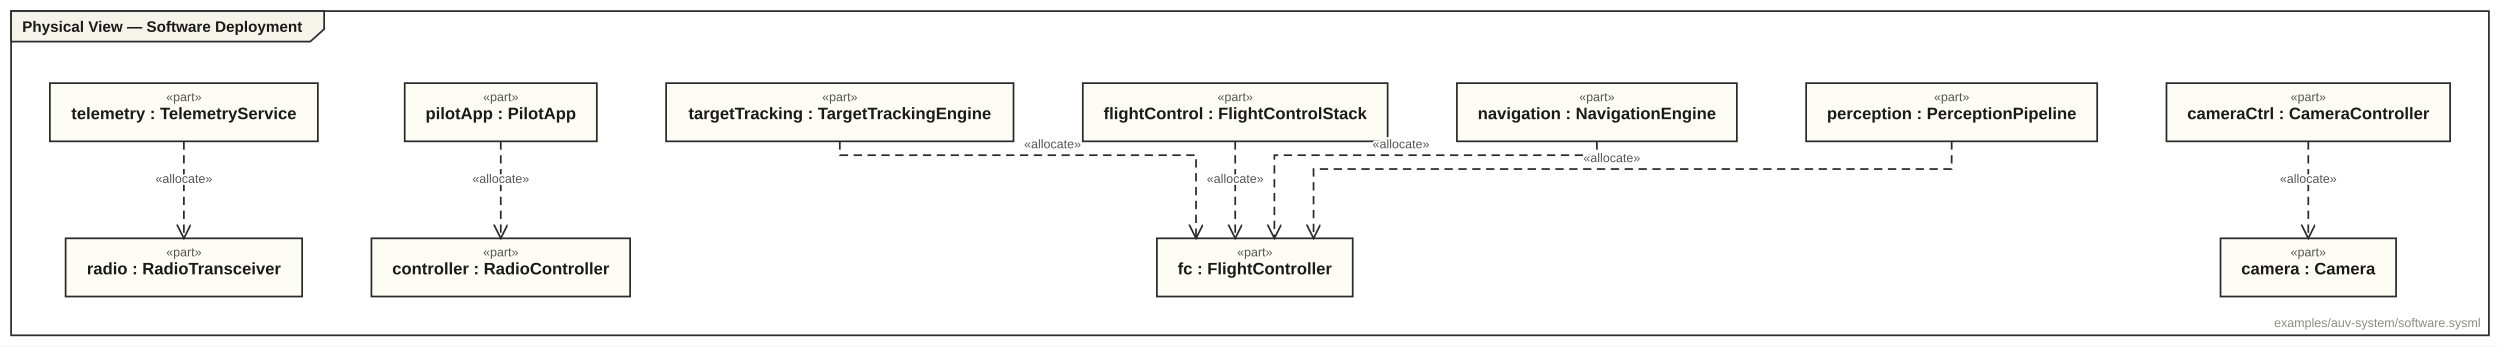
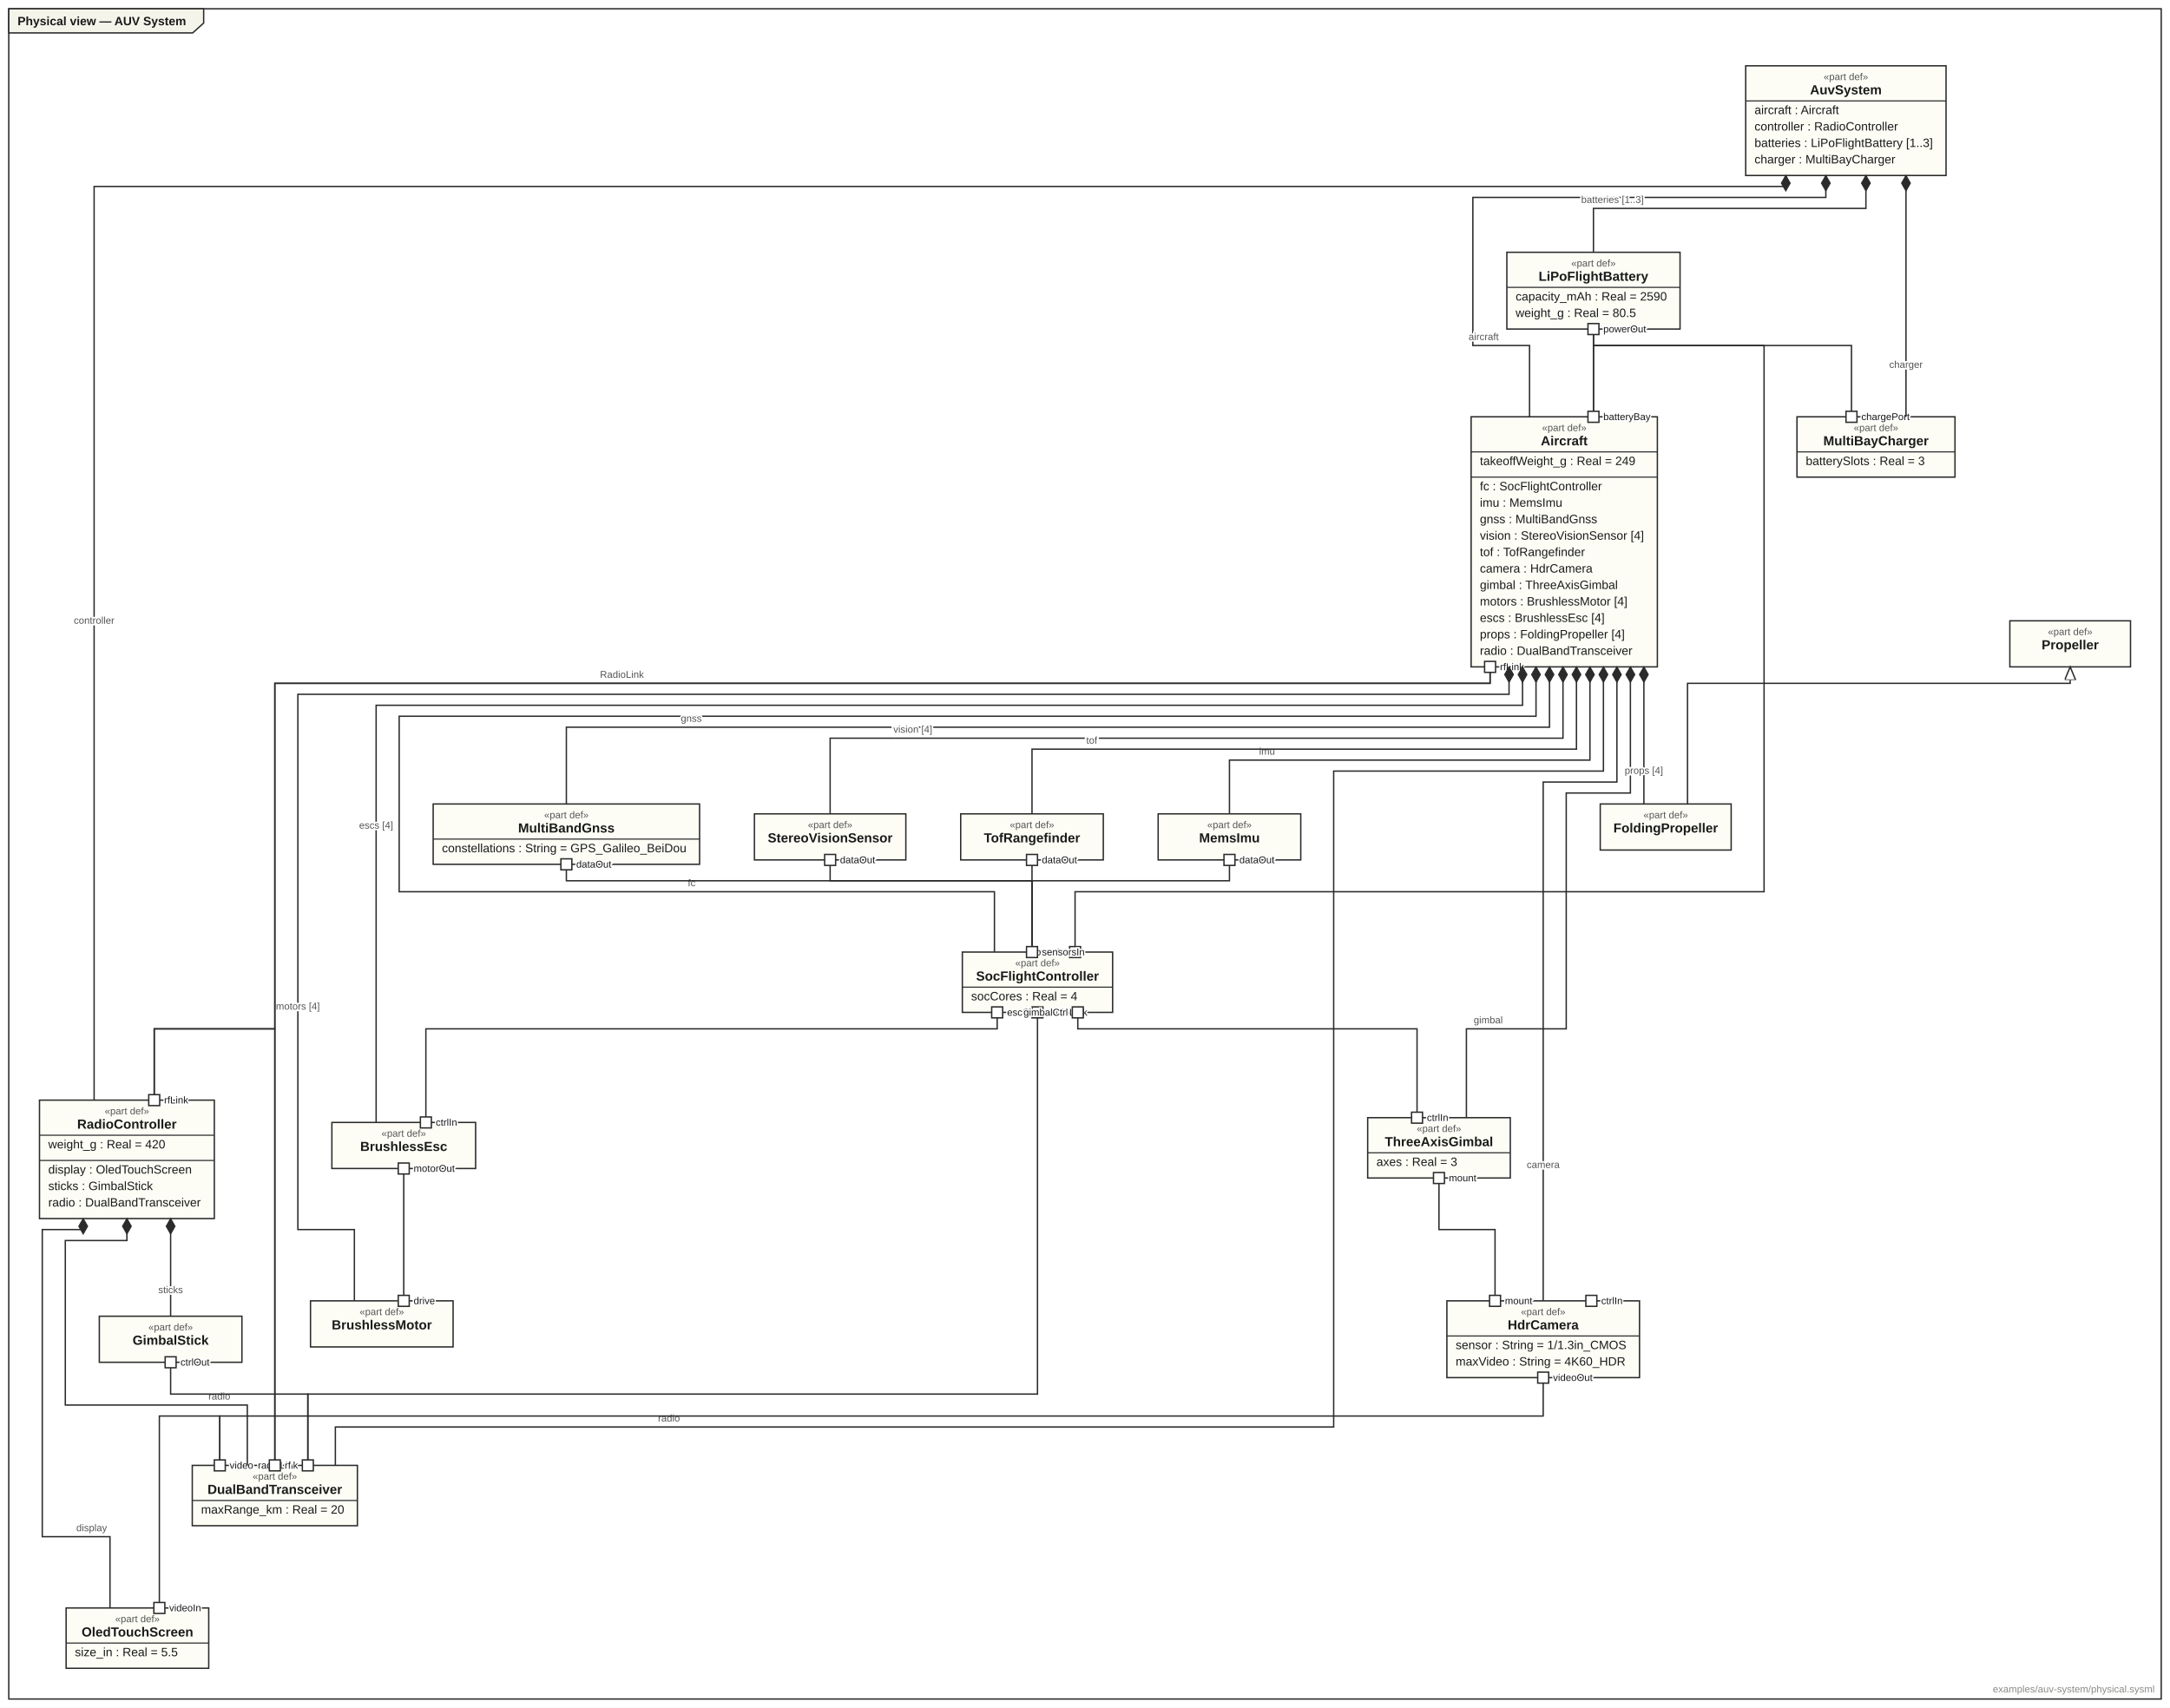
- <svg xmlns="http://www.w3.org/2000/svg" width="1804.23" height="250" viewBox="0 0 1804.23 250" font-family="Arial, Helvetica, Segoe UI, sans-serif">
+ <svg xmlns="http://www.w3.org/2000/svg" width="1978.152" height="1557" viewBox="0 0 1978.152 1557" font-family="Arial, Helvetica, Segoe UI, sans-serif">
  <defs>
    <marker id="triangle" markerWidth="14" markerHeight="12" refX="12" refY="5" orient="auto-start-reverse" markerUnits="userSpaceOnUse">
      <path d="M0,0 L12,5 L0,10 z" fill="white" stroke="#2b2b2b" stroke-width="1.25" />
    </marker>
    <marker id="diamond" markerWidth="18" markerHeight="12" refX="15" refY="5" orient="auto-start-reverse" markerUnits="userSpaceOnUse">
      <path d="M1,5 L8,1 L15,5 L8,9 z" fill="#2b2b2b" stroke="#2b2b2b" />
    </marker>
    <marker id="openArrow" markerWidth="12" markerHeight="12" refX="10" refY="5" orient="auto" markerUnits="userSpaceOnUse">
      <path d="M0,0 L10,5 L0,10" fill="none" stroke="#2b2b2b" stroke-width="1.25" />
    </marker>
  </defs>
-   <rect x="0" y="0" width="1804.23" height="250" fill="white" />
-   <rect x="8" y="8" width="1788.23" height="234" fill="none" stroke="#2b2b2b" stroke-width="1.25" />
-   <path d="M8,8 L8,30 L223.945,30 L233.945,21 L233.945,8 Z" fill="#f4f4ea" stroke="#2b2b2b" stroke-width="1.25" />
-   <text x="16" y="23" font-size="11" font-weight="600" fill="#1a1a1a">Physical View — Software Deployment</text>
-   <text x="1790.23" y="236" text-anchor="end" font-size="9" fill="#8a8a86">examples/auv-system/software.sysml</text>
-   <g>
-     <rect x="781.446" y="60" width="219.996" height="42" fill="#fdfdf6" stroke="#2b2b2b" stroke-width="1.25" />
-     <text x="891.444" y="73" text-anchor="middle" font-size="9" fill="#555555">«part»</text>
-     <text x="891.444" y="86" text-anchor="middle" font-size="12" font-weight="600" fill="#1a1a1a">flightControl : FlightControlStack</text>
-   </g>
-   <g>
-     <rect x="834.91" y="172" width="141.336" height="42" fill="#fdfdf6" stroke="#2b2b2b" stroke-width="1.25" />
-     <text x="905.578" y="185" text-anchor="middle" font-size="9" fill="#555555">«part»</text>
-     <text x="905.578" y="198" text-anchor="middle" font-size="12" font-weight="600" fill="#1a1a1a">fc : FlightController</text>
-   </g>
-   <g>
-     <rect x="1051.442" y="60" width="202.032" height="42" fill="#fdfdf6" stroke="#2b2b2b" stroke-width="1.25" />
-     <text x="1152.458" y="73" text-anchor="middle" font-size="9" fill="#555555">«part»</text>
-     <text x="1152.458" y="86" text-anchor="middle" font-size="12" font-weight="600" fill="#1a1a1a">navigation : NavigationEngine</text>
-   </g>
-   <g>
-     <rect x="1303.474" y="60" width="210.048" height="42" fill="#fdfdf6" stroke="#2b2b2b" stroke-width="1.25" />
-     <text x="1408.498" y="73" text-anchor="middle" font-size="9" fill="#555555">«part»</text>
-     <text x="1408.498" y="86" text-anchor="middle" font-size="12" font-weight="600" fill="#1a1a1a">perception : PerceptionPipeline</text>
-   </g>
-   <g>
-     <rect x="480.73" y="60" width="250.716" height="42" fill="#fdfdf6" stroke="#2b2b2b" stroke-width="1.25" />
-     <text x="606.088" y="73" text-anchor="middle" font-size="9" fill="#555555">«part»</text>
-     <text x="606.088" y="86" text-anchor="middle" font-size="12" font-weight="600" fill="#1a1a1a">targetTracking : TargetTrackingEngine</text>
-   </g>
-   <g>
-     <rect x="1563.522" y="60" width="204.708" height="42" fill="#fdfdf6" stroke="#2b2b2b" stroke-width="1.25" />
-     <text x="1665.876" y="73" text-anchor="middle" font-size="9" fill="#555555">«part»</text>
-     <text x="1665.876" y="86" text-anchor="middle" font-size="12" font-weight="600" fill="#1a1a1a">cameraCtrl : CameraController</text>
-   </g>
-   <g>
-     <rect x="1602.522" y="172" width="126.708" height="42" fill="#fdfdf6" stroke="#2b2b2b" stroke-width="1.25" />
-     <text x="1665.876" y="185" text-anchor="middle" font-size="9" fill="#555555">«part»</text>
-     <text x="1665.876" y="198" text-anchor="middle" font-size="12" font-weight="600" fill="#1a1a1a">camera : Camera</text>
-   </g>
-   <g>
-     <rect x="36" y="60" width="193.404" height="42" fill="#fdfdf6" stroke="#2b2b2b" stroke-width="1.25" />
-     <text x="132.702" y="73" text-anchor="middle" font-size="9" fill="#555555">«part»</text>
-     <text x="132.702" y="86" text-anchor="middle" font-size="12" font-weight="600" fill="#1a1a1a">telemetry : TelemetryService</text>
-   </g>
-   <g>
-     <rect x="47.346" y="172" width="170.712" height="42" fill="#fdfdf6" stroke="#2b2b2b" stroke-width="1.25" />
-     <text x="132.702" y="185" text-anchor="middle" font-size="9" fill="#555555">«part»</text>
-     <text x="132.702" y="198" text-anchor="middle" font-size="12" font-weight="600" fill="#1a1a1a">radio : RadioTransceiver</text>
-   </g>
-   <g>
-     <rect x="292.07" y="60" width="138.66" height="42" fill="#fdfdf6" stroke="#2b2b2b" stroke-width="1.25" />
-     <text x="361.4" y="73" text-anchor="middle" font-size="9" fill="#555555">«part»</text>
-     <text x="361.4" y="86" text-anchor="middle" font-size="12" font-weight="600" fill="#1a1a1a">pilotApp : PilotApp</text>
-   </g>
-   <g>
-     <rect x="268.058" y="172" width="186.684" height="42" fill="#fdfdf6" stroke="#2b2b2b" stroke-width="1.25" />
-     <text x="361.4" y="185" text-anchor="middle" font-size="9" fill="#555555">«part»</text>
-     <text x="361.4" y="198" text-anchor="middle" font-size="12" font-weight="600" fill="#1a1a1a">controller : RadioController</text>
-   </g>
-   <polyline points="891.444,102 891.444,172" fill="none" stroke="#2b2b2b" stroke-width="1.25" stroke-dasharray="6 4" marker-end="url(#openArrow)" />
-   <text x="891.444" y="132" text-anchor="middle" font-size="9" fill="#555555" paint-order="stroke" stroke="white" stroke-width="3">«allocate»</text>
-   <polyline points="1152.458,102 1152.458,112 919.711,112 919.711,172" fill="none" stroke="#2b2b2b" stroke-width="1.25" stroke-dasharray="6 4" marker-end="url(#openArrow)" />
-   <text x="1011.085" y="107" text-anchor="middle" font-size="9" fill="#555555" paint-order="stroke" stroke="white" stroke-width="3">«allocate»</text>
-   <polyline points="1408.498,102 1408.498,122 947.978,122 947.978,172" fill="none" stroke="#2b2b2b" stroke-width="1.25" stroke-dasharray="6 4" marker-end="url(#openArrow)" />
-   <text x="1163.238" y="117" text-anchor="middle" font-size="9" fill="#555555" paint-order="stroke" stroke="white" stroke-width="3">«allocate»</text>
-   <polyline points="606.088,102 606.088,112 863.177,112 863.177,172" fill="none" stroke="#2b2b2b" stroke-width="1.25" stroke-dasharray="6 4" marker-end="url(#openArrow)" />
-   <text x="759.632" y="107" text-anchor="middle" font-size="9" fill="#555555" paint-order="stroke" stroke="white" stroke-width="3">«allocate»</text>
-   <polyline points="1665.876,102 1665.876,172" fill="none" stroke="#2b2b2b" stroke-width="1.25" stroke-dasharray="6 4" marker-end="url(#openArrow)" />
-   <text x="1665.876" y="132" text-anchor="middle" font-size="9" fill="#555555" paint-order="stroke" stroke="white" stroke-width="3">«allocate»</text>
-   <polyline points="132.702,102 132.702,172" fill="none" stroke="#2b2b2b" stroke-width="1.25" stroke-dasharray="6 4" marker-end="url(#openArrow)" />
-   <text x="132.702" y="132" text-anchor="middle" font-size="9" fill="#555555" paint-order="stroke" stroke="white" stroke-width="3">«allocate»</text>
-   <polyline points="361.4,102 361.4,172" fill="none" stroke="#2b2b2b" stroke-width="1.25" stroke-dasharray="6 4" marker-end="url(#openArrow)" />
-   <text x="361.4" y="132" text-anchor="middle" font-size="9" fill="#555555" paint-order="stroke" stroke="white" stroke-width="3">«allocate»</text>
+   <rect x="0" y="0" width="1978.152" height="1557" fill="white" />
+   <rect x="8" y="8" width="1962.152" height="1541" fill="none" stroke="#2b2b2b" stroke-width="1.25" />
+   <path d="M8,8 L8,30 L175.666,30 L185.666,21 L185.666,8 Z" fill="#f4f4ea" stroke="#2b2b2b" stroke-width="1.25" />
+   <text x="16" y="23" font-size="11" font-weight="600" fill="#1a1a1a">Physical view — AUV System</text>
+   <text x="1964.152" y="1543" text-anchor="end" font-size="9" fill="#8a8a86">examples/auv-system/physical.sysml</text>
+   <g>
+     <rect x="877.262" y="868" width="137" height="55" fill="#fdfdf6" stroke="#2b2b2b" stroke-width="1.25" />
+     <text x="945.762" y="881" text-anchor="middle" font-size="9" fill="#555555">«part def»</text>
+     <text x="945.762" y="894" text-anchor="middle" font-size="12" font-weight="600" fill="#1a1a1a">SocFlightController</text>
+     <line x1="877.262" y1="900" x2="1014.262" y2="900" stroke="#2b2b2b" stroke-width="1" />
+     <text x="885.262" y="912" font-size="11" fill="#1a1a1a">socCores : Real = 4</text>
+     <rect x="975.012" y="863" width="10" height="10" fill="white" stroke="#2b2b2b" stroke-width="1.25" />
+     <text x="971.012" y="871" text-anchor="end" font-size="9" fill="#1a1a1a" paint-order="stroke" stroke="white" stroke-width="2.5">powerIn</text>
+     <rect x="935.762" y="863" width="10" height="10" fill="white" stroke="#2b2b2b" stroke-width="1.25" />
+     <text x="949.762" y="871" font-size="9" fill="#1a1a1a" paint-order="stroke" stroke="white" stroke-width="2.5">sensorsIn</text>
+     <rect x="904.012" y="918" width="10" height="10" fill="white" stroke="#2b2b2b" stroke-width="1.25" />
+     <text x="918.012" y="926" font-size="9" fill="#1a1a1a" paint-order="stroke" stroke="white" stroke-width="2.5">escOut</text>
+     <rect x="940.762" y="918" width="10" height="10" fill="white" stroke="#2b2b2b" stroke-width="1.25" />
+     <text x="954.762" y="926" font-size="9" fill="#1a1a1a" paint-order="stroke" stroke="white" stroke-width="2.5">radioLink</text>
+     <rect x="977.512" y="918" width="10" height="10" fill="white" stroke="#2b2b2b" stroke-width="1.25" />
+     <text x="973.512" y="926" text-anchor="end" font-size="9" fill="#1a1a1a" paint-order="stroke" stroke="white" stroke-width="2.5">gimbalCtrl</text>
+   </g>
+   <g>
+     <rect x="1055.762" y="742" width="130" height="42" fill="#fdfdf6" stroke="#2b2b2b" stroke-width="1.25" />
+     <text x="1120.762" y="755" text-anchor="middle" font-size="9" fill="#555555">«part def»</text>
+     <text x="1120.762" y="768" text-anchor="middle" font-size="12" font-weight="600" fill="#1a1a1a">MemsImu</text>
+     <rect x="1115.762" y="779" width="10" height="10" fill="white" stroke="#2b2b2b" stroke-width="1.25" />
+     <text x="1129.762" y="787" font-size="9" fill="#1a1a1a" paint-order="stroke" stroke="white" stroke-width="2.5">dataOut</text>
+   </g>
+   <g>
+     <rect x="394.877" y="733" width="242.849" height="55" fill="#fdfdf6" stroke="#2b2b2b" stroke-width="1.25" />
+     <text x="516.302" y="746" text-anchor="middle" font-size="9" fill="#555555">«part def»</text>
+     <text x="516.302" y="759" text-anchor="middle" font-size="12" font-weight="600" fill="#1a1a1a">MultiBandGnss</text>
+     <line x1="394.877" y1="765" x2="637.726" y2="765" stroke="#2b2b2b" stroke-width="1" />
+     <text x="402.877" y="777" font-size="11" fill="#1a1a1a">constellations : String = GPS_Galileo_BeiDou</text>
+     <rect x="511.302" y="783" width="10" height="10" fill="white" stroke="#2b2b2b" stroke-width="1.25" />
+     <text x="525.302" y="791" font-size="9" fill="#1a1a1a" paint-order="stroke" stroke="white" stroke-width="2.5">dataOut</text>
+   </g>
+   <g>
+     <rect x="687.726" y="742" width="138.036" height="42" fill="#fdfdf6" stroke="#2b2b2b" stroke-width="1.25" />
+     <text x="756.744" y="755" text-anchor="middle" font-size="9" fill="#555555">«part def»</text>
+     <text x="756.744" y="768" text-anchor="middle" font-size="12" font-weight="600" fill="#1a1a1a">StereoVisionSensor</text>
+     <rect x="751.744" y="779" width="10" height="10" fill="white" stroke="#2b2b2b" stroke-width="1.25" />
+     <text x="765.744" y="787" font-size="9" fill="#1a1a1a" paint-order="stroke" stroke="white" stroke-width="2.5">dataOut</text>
+   </g>
+   <g>
+     <rect x="875.762" y="742" width="130" height="42" fill="#fdfdf6" stroke="#2b2b2b" stroke-width="1.25" />
+     <text x="940.762" y="755" text-anchor="middle" font-size="9" fill="#555555">«part def»</text>
+     <text x="940.762" y="768" text-anchor="middle" font-size="12" font-weight="600" fill="#1a1a1a">TofRangefinder</text>
+     <rect x="935.762" y="779" width="10" height="10" fill="white" stroke="#2b2b2b" stroke-width="1.25" />
+     <text x="949.762" y="787" font-size="9" fill="#1a1a1a" paint-order="stroke" stroke="white" stroke-width="2.5">dataOut</text>
+   </g>
+   <g>
+     <rect x="1318.965" y="1186" width="175.595" height="70" fill="#fdfdf6" stroke="#2b2b2b" stroke-width="1.25" />
+     <text x="1406.762" y="1199" text-anchor="middle" font-size="9" fill="#555555">«part def»</text>
+     <text x="1406.762" y="1212" text-anchor="middle" font-size="12" font-weight="600" fill="#1a1a1a">HdrCamera</text>
+     <line x1="1318.965" y1="1218" x2="1494.56" y2="1218" stroke="#2b2b2b" stroke-width="1" />
+     <text x="1326.965" y="1230" font-size="11" fill="#1a1a1a">sensor : String = 1/1.3in_CMOS</text>
+     <text x="1326.965" y="1245" font-size="11" fill="#1a1a1a">maxVideo : String = 4K60_HDR</text>
+     <rect x="1357.863" y="1181" width="10" height="10" fill="white" stroke="#2b2b2b" stroke-width="1.25" />
+     <text x="1371.863" y="1189" font-size="9" fill="#1a1a1a" paint-order="stroke" stroke="white" stroke-width="2.5">mount</text>
+     <rect x="1445.661" y="1181" width="10" height="10" fill="white" stroke="#2b2b2b" stroke-width="1.25" />
+     <text x="1459.661" y="1189" font-size="9" fill="#1a1a1a" paint-order="stroke" stroke="white" stroke-width="2.5">ctrlIn</text>
+     <rect x="1401.762" y="1251" width="10" height="10" fill="white" stroke="#2b2b2b" stroke-width="1.25" />
+     <text x="1415.762" y="1259" font-size="9" fill="#1a1a1a" paint-order="stroke" stroke="white" stroke-width="2.5">videoOut</text>
+   </g>
+   <g>
+     <rect x="1246.762" y="1019" width="130" height="55" fill="#fdfdf6" stroke="#2b2b2b" stroke-width="1.25" />
+     <text x="1311.762" y="1032" text-anchor="middle" font-size="9" fill="#555555">«part def»</text>
+     <text x="1311.762" y="1045" text-anchor="middle" font-size="12" font-weight="600" fill="#1a1a1a">ThreeAxisGimbal</text>
+     <line x1="1246.762" y1="1051" x2="1376.762" y2="1051" stroke="#2b2b2b" stroke-width="1" />
+     <text x="1254.762" y="1063" font-size="11" fill="#1a1a1a">axes : Real = 3</text>
+     <rect x="1306.762" y="1069" width="10" height="10" fill="white" stroke="#2b2b2b" stroke-width="1.25" />
+     <text x="1320.762" y="1077" font-size="9" fill="#1a1a1a" paint-order="stroke" stroke="white" stroke-width="2.5">mount</text>
+     <rect x="1286.762" y="1014" width="10" height="10" fill="white" stroke="#2b2b2b" stroke-width="1.25" />
+     <text x="1300.762" y="1022" font-size="9" fill="#1a1a1a" paint-order="stroke" stroke="white" stroke-width="2.5">ctrlIn</text>
+   </g>
+   <g>
+     <rect x="283.048" y="1186" width="130" height="42" fill="#fdfdf6" stroke="#2b2b2b" stroke-width="1.25" />
+     <text x="348.048" y="1199" text-anchor="middle" font-size="9" fill="#555555">«part def»</text>
+     <text x="348.048" y="1212" text-anchor="middle" font-size="12" font-weight="600" fill="#1a1a1a">BrushlessMotor</text>
+     <rect x="363.048" y="1181" width="10" height="10" fill="white" stroke="#2b2b2b" stroke-width="1.25" />
+     <text x="377.048" y="1189" font-size="9" fill="#1a1a1a" paint-order="stroke" stroke="white" stroke-width="2.5">drive</text>
+   </g>
+   <g>
+     <rect x="302.536" y="1023.333" width="131.024" height="42" fill="#fdfdf6" stroke="#2b2b2b" stroke-width="1.25" />
+     <text x="368.048" y="1036.333" text-anchor="middle" font-size="9" fill="#555555">«part def»</text>
+     <text x="368.048" y="1049.333" text-anchor="middle" font-size="12" font-weight="600" fill="#1a1a1a">BrushlessEsc</text>
+     <rect x="383.218" y="1018.333" width="10" height="10" fill="white" stroke="#2b2b2b" stroke-width="1.25" />
+     <text x="397.218" y="1026.333" font-size="9" fill="#1a1a1a" paint-order="stroke" stroke="white" stroke-width="2.5">ctrlIn</text>
+     <rect x="363.048" y="1060.333" width="10" height="10" fill="white" stroke="#2b2b2b" stroke-width="1.25" />
+     <text x="377.048" y="1068.333" font-size="9" fill="#1a1a1a" paint-order="stroke" stroke="white" stroke-width="2.5">motorOut</text>
+   </g>
+   <g>
+     <rect x="1832.152" y="566" width="110" height="42" fill="#fdfdf6" stroke="#2b2b2b" stroke-width="1.25" />
+     <text x="1887.152" y="579" text-anchor="middle" font-size="9" fill="#555555">«part def»</text>
+     <text x="1887.152" y="592" text-anchor="middle" font-size="12" font-weight="600" fill="#1a1a1a">Propeller</text>
+   </g>
+   <g>
+     <rect x="1458.762" y="733" width="119.352" height="42" fill="#fdfdf6" stroke="#2b2b2b" stroke-width="1.25" />
+     <text x="1518.438" y="746" text-anchor="middle" font-size="9" fill="#555555">«part def»</text>
+     <text x="1518.438" y="759" text-anchor="middle" font-size="12" font-weight="600" fill="#1a1a1a">FoldingPropeller</text>
+   </g>
+   <g>
+     <rect x="175.273" y="1336" width="150.526" height="55" fill="#fdfdf6" stroke="#2b2b2b" stroke-width="1.25" />
+     <text x="250.536" y="1349" text-anchor="middle" font-size="9" fill="#555555">«part def»</text>
+     <text x="250.536" y="1362" text-anchor="middle" font-size="12" font-weight="600" fill="#1a1a1a">DualBandTransceiver</text>
+     <line x1="175.273" y1="1368" x2="325.799" y2="1368" stroke="#2b2b2b" stroke-width="1" />
+     <text x="183.273" y="1380" font-size="11" fill="#1a1a1a">maxRange_km : Real = 20</text>
+     <rect x="275.623" y="1331" width="10" height="10" fill="white" stroke="#2b2b2b" stroke-width="1.25" />
+     <text x="271.623" y="1339" text-anchor="end" font-size="9" fill="#1a1a1a" paint-order="stroke" stroke="white" stroke-width="2.5">radioLink</text>
+     <rect x="195.36" y="1331" width="10" height="10" fill="white" stroke="#2b2b2b" stroke-width="1.25" />
+     <text x="209.36" y="1339" font-size="9" fill="#1a1a1a" paint-order="stroke" stroke="white" stroke-width="2.5">video</text>
+     <rect x="245.536" y="1331" width="10" height="10" fill="white" stroke="#2b2b2b" stroke-width="1.25" />
+     <text x="259.536" y="1339" font-size="9" fill="#1a1a1a" paint-order="stroke" stroke="white" stroke-width="2.5">rf</text>
+   </g>
+   <g>
+     <rect x="1373.638" y="230" width="157.874" height="70" fill="#fdfdf6" stroke="#2b2b2b" stroke-width="1.25" />
+     <text x="1452.575" y="243" text-anchor="middle" font-size="9" fill="#555555">«part def»</text>
+     <text x="1452.575" y="256" text-anchor="middle" font-size="12" font-weight="600" fill="#1a1a1a">LiPoFlightBattery</text>
+     <line x1="1373.638" y1="262" x2="1531.512" y2="262" stroke="#2b2b2b" stroke-width="1" />
+     <text x="1381.638" y="274" font-size="11" fill="#1a1a1a">capacity_mAh : Real = 2590</text>
+     <text x="1381.638" y="289" font-size="11" fill="#1a1a1a">weight_g : Real = 80.5</text>
+     <rect x="1447.575" y="295" width="10" height="10" fill="white" stroke="#2b2b2b" stroke-width="1.25" />
+     <text x="1461.575" y="303" font-size="9" fill="#1a1a1a" paint-order="stroke" stroke="white" stroke-width="2.5">powerOut</text>
+   </g>
+   <g>
+     <rect x="60.273" y="1466" width="130" height="55" fill="#fdfdf6" stroke="#2b2b2b" stroke-width="1.25" />
+     <text x="125.273" y="1479" text-anchor="middle" font-size="9" fill="#555555">«part def»</text>
+     <text x="125.273" y="1492" text-anchor="middle" font-size="12" font-weight="600" fill="#1a1a1a">OledTouchScreen</text>
+     <line x1="60.273" y1="1498" x2="190.273" y2="1498" stroke="#2b2b2b" stroke-width="1" />
+     <text x="68.273" y="1510" font-size="11" fill="#1a1a1a">size_in : Real = 5.5</text>
+     <rect x="140.273" y="1461" width="10" height="10" fill="white" stroke="#2b2b2b" stroke-width="1.25" />
+     <text x="154.273" y="1469" font-size="9" fill="#1a1a1a" paint-order="stroke" stroke="white" stroke-width="2.5">videoIn</text>
+   </g>
+   <g>
+     <rect x="90.536" y="1200" width="130" height="42" fill="#fdfdf6" stroke="#2b2b2b" stroke-width="1.25" />
+     <text x="155.536" y="1213" text-anchor="middle" font-size="9" fill="#555555">«part def»</text>
+     <text x="155.536" y="1226" text-anchor="middle" font-size="12" font-weight="600" fill="#1a1a1a">GimbalStick</text>
+     <rect x="150.536" y="1237" width="10" height="10" fill="white" stroke="#2b2b2b" stroke-width="1.25" />
+     <text x="164.536" y="1245" font-size="9" fill="#1a1a1a" paint-order="stroke" stroke="white" stroke-width="2.5">ctrlOut</text>
+   </g>
+   <g>
+     <rect x="1638.114" y="380" width="144.038" height="55" fill="#fdfdf6" stroke="#2b2b2b" stroke-width="1.25" />
+     <text x="1710.133" y="393" text-anchor="middle" font-size="9" fill="#555555">«part def»</text>
+     <text x="1710.133" y="406" text-anchor="middle" font-size="12" font-weight="600" fill="#1a1a1a">MultiBayCharger</text>
+     <line x1="1638.114" y1="412" x2="1782.152" y2="412" stroke="#2b2b2b" stroke-width="1" />
+     <text x="1646.114" y="424" font-size="11" fill="#1a1a1a">batterySlots : Real = 3</text>
+     <rect x="1682.793" y="375" width="10" height="10" fill="white" stroke="#2b2b2b" stroke-width="1.25" />
+     <text x="1696.793" y="383" font-size="9" fill="#1a1a1a" paint-order="stroke" stroke="white" stroke-width="2.5">chargePort</text>
+   </g>
+   <g>
+     <rect x="1341.05" y="380" width="169.787" height="228" fill="#fdfdf6" stroke="#2b2b2b" stroke-width="1.25" />
+     <text x="1425.944" y="393" text-anchor="middle" font-size="9" fill="#555555">«part def»</text>
+     <text x="1425.944" y="406" text-anchor="middle" font-size="12" font-weight="600" fill="#1a1a1a">Aircraft</text>
+     <line x1="1341.05" y1="412" x2="1510.837" y2="412" stroke="#2b2b2b" stroke-width="1" />
+     <text x="1349.05" y="424" font-size="11" fill="#1a1a1a">takeoffWeight_g : Real = 249</text>
+     <line x1="1341.05" y1="435" x2="1510.837" y2="435" stroke="#2b2b2b" stroke-width="1" />
+     <text x="1349.05" y="447" font-size="11" fill="#1a1a1a">fc : SocFlightController</text>
+     <text x="1349.05" y="462" font-size="11" fill="#1a1a1a">imu : MemsImu</text>
+     <text x="1349.05" y="477" font-size="11" fill="#1a1a1a">gnss : MultiBandGnss</text>
+     <text x="1349.05" y="492" font-size="11" fill="#1a1a1a">vision : StereoVisionSensor [4]</text>
+     <text x="1349.05" y="507" font-size="11" fill="#1a1a1a">tof : TofRangefinder</text>
+     <text x="1349.05" y="522" font-size="11" fill="#1a1a1a">camera : HdrCamera</text>
+     <text x="1349.05" y="537" font-size="11" fill="#1a1a1a">gimbal : ThreeAxisGimbal</text>
+     <text x="1349.05" y="552" font-size="11" fill="#1a1a1a">motors : BrushlessMotor [4]</text>
+     <text x="1349.05" y="567" font-size="11" fill="#1a1a1a">escs : BrushlessEsc [4]</text>
+     <text x="1349.05" y="582" font-size="11" fill="#1a1a1a">props : FoldingPropeller [4]</text>
+     <text x="1349.05" y="597" font-size="11" fill="#1a1a1a">radio : DualBandTransceiver</text>
+     <rect x="1447.575" y="375" width="10" height="10" fill="white" stroke="#2b2b2b" stroke-width="1.25" />
+     <text x="1461.575" y="383" font-size="9" fill="#1a1a1a" paint-order="stroke" stroke="white" stroke-width="2.5">batteryBay</text>
+     <rect x="1353.342" y="603" width="10" height="10" fill="white" stroke="#2b2b2b" stroke-width="1.25" />
+     <text x="1367.342" y="611" font-size="9" fill="#1a1a1a" paint-order="stroke" stroke="white" stroke-width="2.5">rfLink</text>
+   </g>
+   <g>
+     <rect x="36" y="1003" width="159.381" height="108" fill="#fdfdf6" stroke="#2b2b2b" stroke-width="1.25" />
+     <text x="115.691" y="1016" text-anchor="middle" font-size="9" fill="#555555">«part def»</text>
+     <text x="115.691" y="1029" text-anchor="middle" font-size="12" font-weight="600" fill="#1a1a1a">RadioController</text>
+     <line x1="36" y1="1035" x2="195.381" y2="1035" stroke="#2b2b2b" stroke-width="1" />
+     <text x="44" y="1047" font-size="11" fill="#1a1a1a">weight_g : Real = 420</text>
+     <line x1="36" y1="1058" x2="195.381" y2="1058" stroke="#2b2b2b" stroke-width="1" />
+     <text x="44" y="1070" font-size="11" fill="#1a1a1a">display : OledTouchScreen</text>
+     <text x="44" y="1085" font-size="11" fill="#1a1a1a">sticks : GimbalStick</text>
+     <text x="44" y="1100" font-size="11" fill="#1a1a1a">radio : DualBandTransceiver</text>
+     <rect x="135.587" y="998" width="10" height="10" fill="white" stroke="#2b2b2b" stroke-width="1.25" />
+     <text x="149.587" y="1006" font-size="9" fill="#1a1a1a" paint-order="stroke" stroke="white" stroke-width="2.5">rfLink</text>
+   </g>
+   <g>
+     <rect x="1591.365" y="60" width="182.635" height="100" fill="#fdfdf6" stroke="#2b2b2b" stroke-width="1.25" />
+     <text x="1682.682" y="73" text-anchor="middle" font-size="9" fill="#555555">«part def»</text>
+     <text x="1682.682" y="86" text-anchor="middle" font-size="12" font-weight="600" fill="#1a1a1a">AuvSystem</text>
+     <line x1="1591.365" y1="92" x2="1774" y2="92" stroke="#2b2b2b" stroke-width="1" />
+     <text x="1599.365" y="104" font-size="11" fill="#1a1a1a">aircraft : Aircraft</text>
+     <text x="1599.365" y="119" font-size="11" fill="#1a1a1a">controller : RadioController</text>
+     <text x="1599.365" y="134" font-size="11" fill="#1a1a1a">batteries : LiPoFlightBattery [1..3]</text>
+     <text x="1599.365" y="149" font-size="11" fill="#1a1a1a">charger : MultiBayCharger</text>
+   </g>
+   <polyline points="1887.152,608 1887.152,623 1538.33,623 1538.33,733" fill="none" stroke="#2b2b2b" stroke-width="1.25" marker-start="url(#triangle)" />
+   <polyline points="1400.216,608 1400.216,653 363.877,653 363.877,813 906.512,813 906.512,868" fill="none" stroke="#2b2b2b" stroke-width="1.25" marker-start="url(#diamond)" />
+   <text x="630.497" y="808" text-anchor="middle" font-size="9" fill="#555555" paint-order="stroke" stroke="white" stroke-width="3">fc</text>
+   <polyline points="1449.381,608 1449.381,693 1120.762,693 1120.762,742" fill="none" stroke="#2b2b2b" stroke-width="1.25" marker-start="url(#diamond)" />
+   <text x="1155.033" y="688" text-anchor="middle" font-size="9" fill="#555555" paint-order="stroke" stroke="white" stroke-width="3">imu</text>
+   <polyline points="1412.507,608 1412.507,663 516.302,663 516.302,733" fill="none" stroke="#2b2b2b" stroke-width="1.25" marker-start="url(#diamond)" />
+   <text x="630.119" y="658" text-anchor="middle" font-size="9" fill="#555555" paint-order="stroke" stroke="white" stroke-width="3">gnss</text>
+   <polyline points="1424.798,608 1424.798,673 756.744,673 756.744,742" fill="none" stroke="#2b2b2b" stroke-width="1.25" marker-start="url(#diamond)" />
+   <text x="832.114" y="668" text-anchor="middle" font-size="9" fill="#555555" paint-order="stroke" stroke="white" stroke-width="3">vision [4]</text>
+   <polyline points="1437.09,608 1437.09,683 940.762,683 940.762,742" fill="none" stroke="#2b2b2b" stroke-width="1.25" marker-start="url(#diamond)" />
+   <text x="995.221" y="678" text-anchor="middle" font-size="9" fill="#555555" paint-order="stroke" stroke="white" stroke-width="3">tof</text>
+   <polyline points="1473.963,608 1473.963,713 1406.762,713 1406.762,1186" fill="none" stroke="#2b2b2b" stroke-width="1.25" marker-start="url(#diamond)" />
+   <text x="1406.762" y="1064.864" text-anchor="middle" font-size="9" fill="#555555" paint-order="stroke" stroke="white" stroke-width="3">camera</text>
+   <polyline points="1486.255,608 1486.255,723 1427.762,723 1427.762,938 1336.762,938 1336.762,1019" fill="none" stroke="#2b2b2b" stroke-width="1.25" marker-start="url(#diamond)" />
+   <text x="1356.651" y="933" text-anchor="middle" font-size="9" fill="#555555" paint-order="stroke" stroke="white" stroke-width="3">gimbal</text>
+   <polyline points="1375.633,608 1375.633,633 271.536,633 271.536,1121 323.048,1121 323.048,1186" fill="none" stroke="#2b2b2b" stroke-width="1.25" marker-start="url(#diamond)" />
+   <text x="271.536" y="920.462" text-anchor="middle" font-size="9" fill="#555555" paint-order="stroke" stroke="white" stroke-width="3">motors [4]</text>
+   <polyline points="1387.924,608 1387.924,643 342.877,643 342.877,1023.333" fill="none" stroke="#2b2b2b" stroke-width="1.25" marker-start="url(#diamond)" />
+   <text x="342.877" y="755.465" text-anchor="middle" font-size="9" fill="#555555" paint-order="stroke" stroke="white" stroke-width="3">escs [4]</text>
+   <polyline points="1498.546,608 1498.546,733" fill="none" stroke="#2b2b2b" stroke-width="1.25" marker-start="url(#diamond)" />
+   <text x="1498.546" y="705.5" text-anchor="middle" font-size="9" fill="#555555" paint-order="stroke" stroke="white" stroke-width="3">props [4]</text>
+   <polyline points="1461.672,608 1461.672,703 1215.762,703 1215.762,1301 305.711,1301 305.711,1336" fill="none" stroke="#2b2b2b" stroke-width="1.25" marker-start="url(#diamond)" />
+   <text x="609.824" y="1296" text-anchor="middle" font-size="9" fill="#555555" paint-order="stroke" stroke="white" stroke-width="3">radio</text>
+   <polyline points="75.845,1111 75.845,1121 38.536,1121 38.536,1401 100.273,1401 100.273,1466" fill="none" stroke="#2b2b2b" stroke-width="1.25" marker-start="url(#diamond)" />
+   <text x="83.544" y="1396" text-anchor="middle" font-size="9" fill="#555555" paint-order="stroke" stroke="white" stroke-width="3">display</text>
+   <polyline points="155.536,1111 155.536,1200" fill="none" stroke="#2b2b2b" stroke-width="1.25" marker-start="url(#diamond)" />
+   <text x="155.536" y="1178.98" text-anchor="middle" font-size="9" fill="#555555" paint-order="stroke" stroke="white" stroke-width="3">sticks</text>
+   <polyline points="115.69,1111 115.69,1131 59.536,1131 59.536,1281 225.448,1281 225.448,1336" fill="none" stroke="#2b2b2b" stroke-width="1.25" marker-start="url(#diamond)" />
+   <text x="199.976" y="1276" text-anchor="middle" font-size="9" fill="#555555" paint-order="stroke" stroke="white" stroke-width="3">radio</text>
+   <polyline points="1664.419,160 1664.419,180 1342.638,180 1342.638,315 1394.313,315 1394.313,380" fill="none" stroke="#2b2b2b" stroke-width="1.25" marker-start="url(#diamond)" />
+   <text x="1352.491" y="310" text-anchor="middle" font-size="9" fill="#555555" paint-order="stroke" stroke="white" stroke-width="3">aircraft</text>
+   <polyline points="1627.892,160 1627.892,170 85.794,170 85.794,1003" fill="none" stroke="#2b2b2b" stroke-width="1.25" marker-start="url(#diamond)" />
+   <text x="85.794" y="568.682" text-anchor="middle" font-size="9" fill="#555555" paint-order="stroke" stroke="white" stroke-width="3">controller</text>
+   <polyline points="1700.946,160 1700.946,190 1452.575,190 1452.575,230" fill="none" stroke="#2b2b2b" stroke-width="1.25" marker-start="url(#diamond)" />
+   <text x="1469.882" y="185" text-anchor="middle" font-size="9" fill="#555555" paint-order="stroke" stroke="white" stroke-width="3">batteries [1..3]</text>
+   <polyline points="1737.473,160 1737.473,380" fill="none" stroke="#2b2b2b" stroke-width="1.25" marker-start="url(#diamond)" />
+   <text x="1737.473" y="335.4" text-anchor="middle" font-size="9" fill="#555555" paint-order="stroke" stroke="white" stroke-width="3">charger</text>
+   <polyline points="1452.575,375 1452.575,315 1608.114,315 1608.114,813 980.012,813 980.012,863" fill="none" stroke="#2b2b2b" stroke-width="1.25" />
+   <polyline points="1120.762,789 1120.762,803 940.762,803 940.762,863" fill="none" stroke="#2b2b2b" stroke-width="1.25" />
+   <polyline points="516.302,793 516.302,803 940.762,803 940.762,863" fill="none" stroke="#2b2b2b" stroke-width="1.25" />
+   <polyline points="756.744,789 756.744,803 940.762,803 940.762,863" fill="none" stroke="#2b2b2b" stroke-width="1.25" />
+   <polyline points="940.762,789 940.762,863" fill="none" stroke="#2b2b2b" stroke-width="1.25" />
+   <polyline points="909.012,928 909.012,938 388.218,938 388.218,1018.333" fill="none" stroke="#2b2b2b" stroke-width="1.25" />
+   <polyline points="368.048,1070.333 368.048,1181" fill="none" stroke="#2b2b2b" stroke-width="1.25" />
+   <polyline points="982.512,928 982.512,938 1291.762,938 1291.762,1014" fill="none" stroke="#2b2b2b" stroke-width="1.25" />
+   <polyline points="945.762,928 945.762,1271 280.623,1271 280.623,1331" fill="none" stroke="#2b2b2b" stroke-width="1.25" />
+   <polyline points="1406.762,1261 1406.762,1291 200.36,1291 200.36,1331" fill="none" stroke="#2b2b2b" stroke-width="1.25" />
+   <polyline points="1311.762,1079 1311.762,1121 1362.863,1121 1362.863,1181" fill="none" stroke="#2b2b2b" stroke-width="1.25" />
+   <polyline points="250.536,1331 250.536,623 1358.342,623 1358.342,613" fill="none" stroke="#2b2b2b" stroke-width="1.25" />
+   <polyline points="200.36,1331 200.36,1291 145.273,1291 145.273,1461" fill="none" stroke="#2b2b2b" stroke-width="1.25" />
+   <polyline points="155.536,1247 155.536,1271 280.623,1271 280.623,1331" fill="none" stroke="#2b2b2b" stroke-width="1.25" />
+   <polyline points="250.536,1331 250.536,938 140.587,938 140.587,998" fill="none" stroke="#2b2b2b" stroke-width="1.25" />
+   <polyline points="1452.575,305 1452.575,375" fill="none" stroke="#2b2b2b" stroke-width="1.25" />
+   <polyline points="1452.575,305 1452.575,315 1687.793,315 1687.793,375" fill="none" stroke="#2b2b2b" stroke-width="1.25" />
+   <polyline points="1358.342,613 1358.342,623 250.536,623 250.536,938 140.587,938 140.587,998" fill="none" stroke="#2b2b2b" stroke-width="1.25" />
+   <text x="566.965" y="618" text-anchor="middle" font-size="9" fill="#555555" paint-order="stroke" stroke="white" stroke-width="3">RadioLink</text>
</svg>
